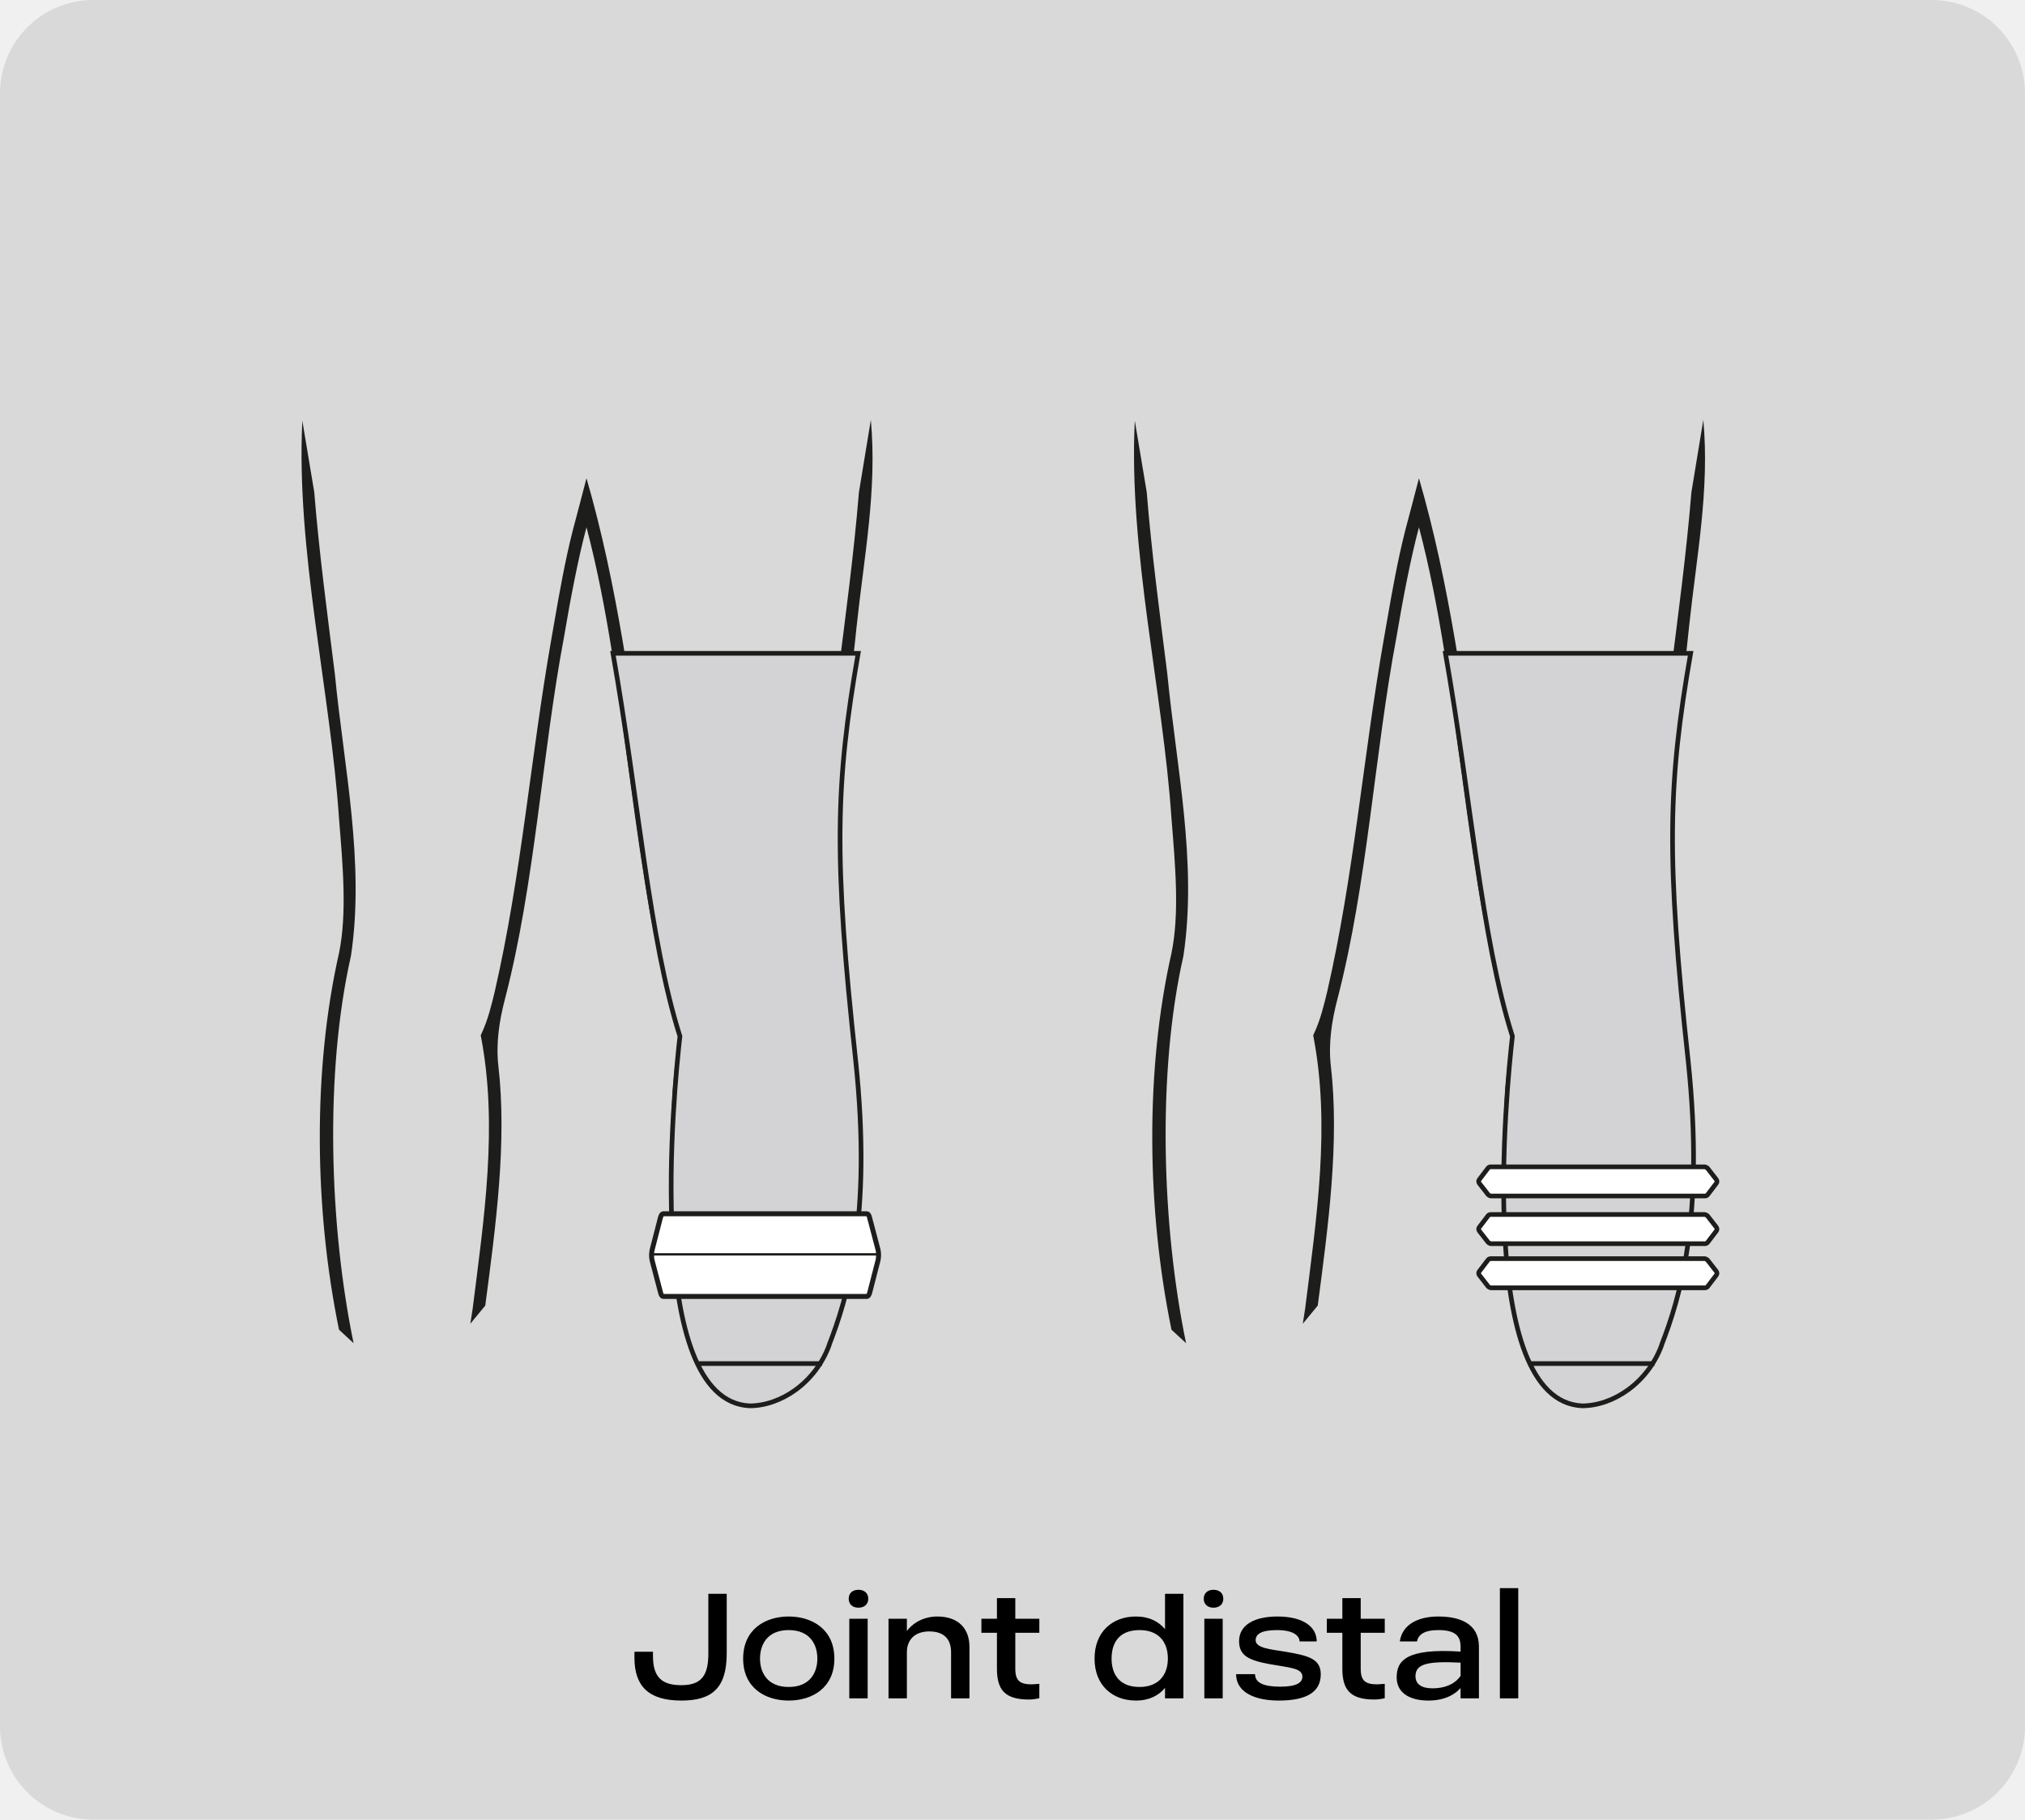
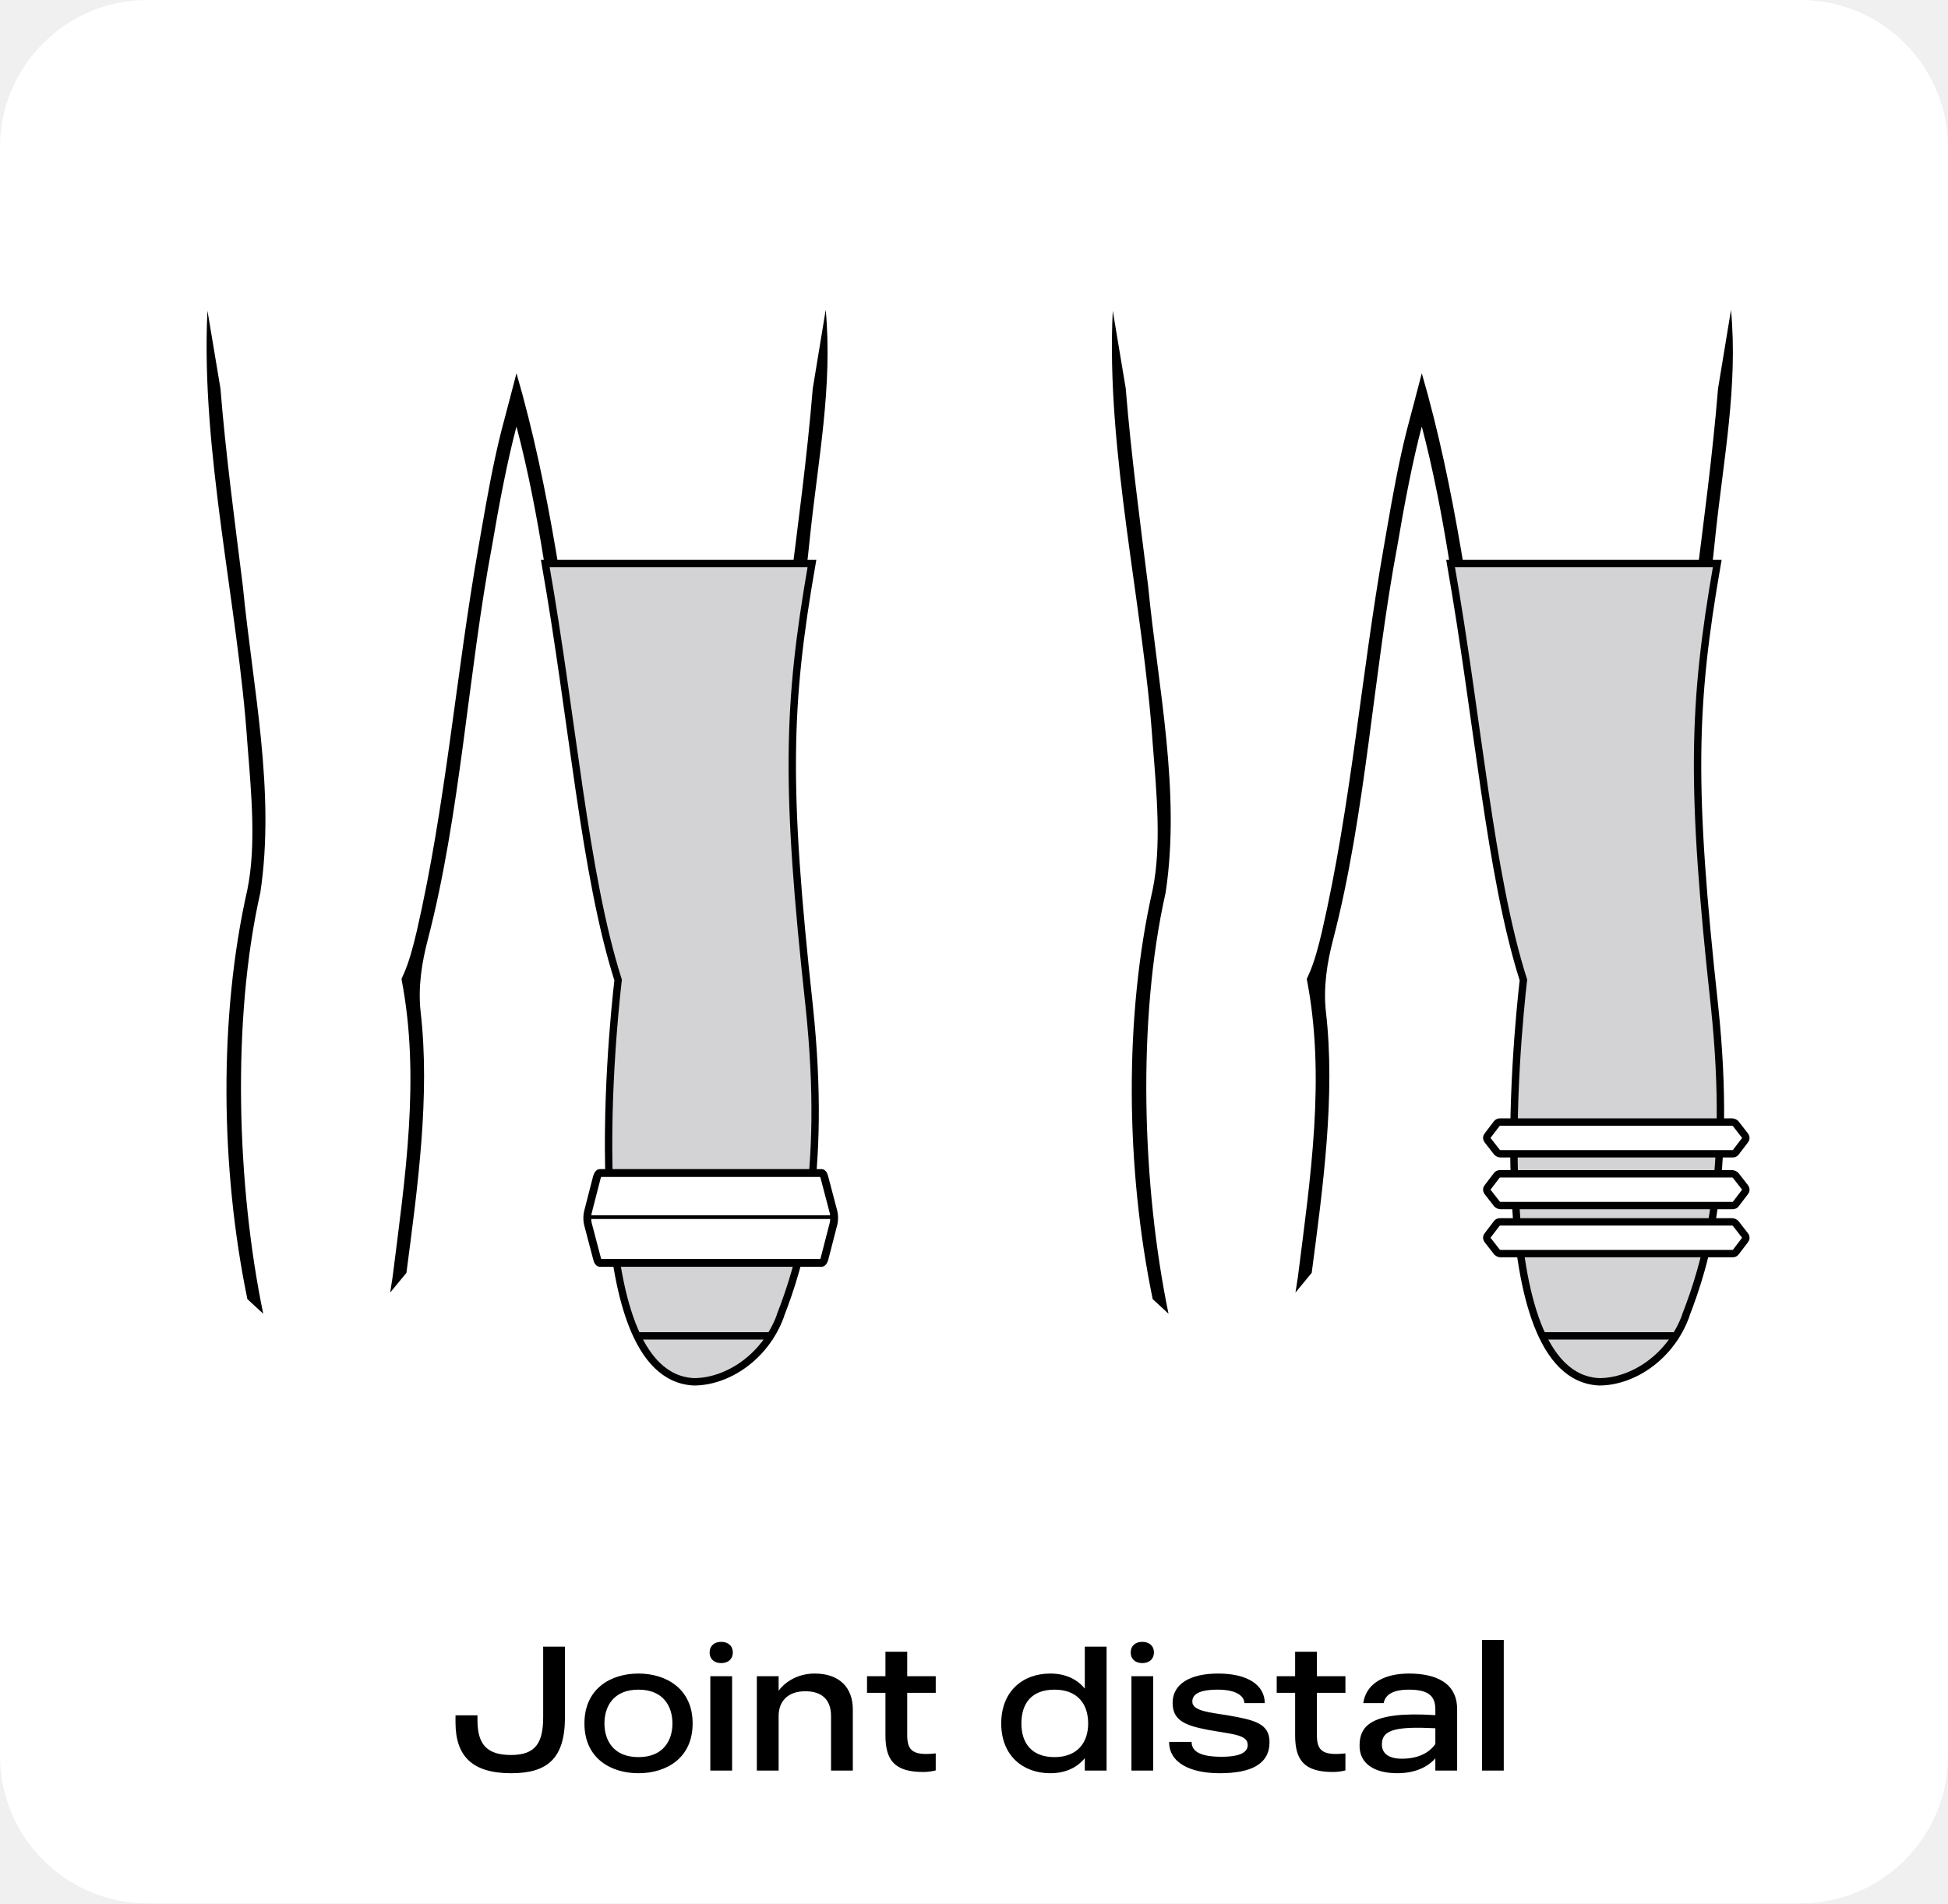
- <svg xmlns="http://www.w3.org/2000/svg" width="217" height="195" viewBox="0 0 217 195" fill="none">
-   <rect x="8.52372e-06" y="2.47442e-05" width="217" height="195" rx="10" fill="#D9D9D9" />
-   <path fill-rule="evenodd" clip-rule="evenodd" d="M93.32 45C94.009 52.495 92.59 59.63 91.799 67.105C90.644 78.849 87.886 90.994 89.366 102.117C92.063 113.981 92.043 128.069 89.772 140.475H88.434C90.684 128.33 90.786 114.402 88.089 102.437C86.569 92.557 88.758 82.496 89.772 72.636C90.603 66.023 91.495 59.429 92.043 52.756" fill="#1D1D1B" />
-   <path fill-rule="evenodd" clip-rule="evenodd" d="M50.4 141.857L50.644 140.294C51.86 130.614 53.401 120.613 51.515 110.954L51.657 110.633C52.286 109.27 52.671 107.707 53.016 106.264C55.874 93.839 56.868 81.113 59.077 68.527C59.179 67.906 59.3 67.285 59.402 66.663C59.969 63.397 60.557 60.09 61.368 56.883C61.47 56.503 62.727 51.753 62.848 51.252C66.173 62.695 67.694 74.66 69.356 86.384C70.309 92.857 71.12 99.35 72.62 105.703C72.944 107.306 73.391 109.09 74.039 110.613L74.242 110.934C72.356 120.714 73.695 130.714 74.85 140.454H73.492C73.086 137.227 72.701 134.061 72.417 130.955C71.789 123.88 71.667 117.307 72.802 111.134C67.552 94.099 67.389 73.698 62.848 56.503C61.977 59.769 61.145 64.078 60.436 68.287C58.084 80.752 57.334 94.701 54.11 107.066C53.502 109.391 53.137 111.795 53.401 114.18C54.354 122.417 53.117 131.415 52.002 139.913" fill="#1D1D1B" />
-   <path fill-rule="evenodd" clip-rule="evenodd" d="M32.397 45.08C31.708 59.008 35.418 74.139 36.33 87.727C36.736 92.757 37.202 97.868 36.33 102.136C33.492 114.642 33.675 129.633 36.33 142.499L37.891 143.942C35.297 131.396 34.769 114.983 37.608 102.437C39.108 92.437 36.858 82.236 35.884 72.236C35.073 65.742 34.202 59.269 33.675 52.736" fill="#1D1D1B" />
-   <path d="M88.859 144.143C87.359 148.231 83.629 150.656 80.324 150.656C68.91 150.095 72.215 116.667 72.863 111.055C69.538 100.594 68.403 85.443 65.686 70.012H91.961C89.528 83.96 89.325 91.916 91.697 113.681C93.481 130.615 90.745 139.253 88.859 144.103V144.143Z" fill="#D3D3D5" stroke="#1D1D1B" stroke-width="0.5" stroke-miterlimit="10" />
-   <path d="M74.687 146.127H88.088" stroke="#1D1D1B" stroke-width="0.5" stroke-miterlimit="10" />
-   <path d="M92.913 130.074H71.058C70.957 130.074 70.856 130.215 70.775 130.475L69.883 133.942C69.802 134.283 69.802 134.744 69.883 135.084L70.795 138.552C70.856 138.792 70.957 138.932 71.058 138.932H92.913C93.015 138.932 93.116 138.792 93.197 138.531L94.089 135.064C94.17 134.724 94.17 134.263 94.089 133.922L93.177 130.455C93.116 130.215 93.015 130.074 92.913 130.074Z" fill="white" stroke="#1D1D1B" stroke-width="0.53" stroke-miterlimit="10" />
-   <path fill-rule="evenodd" clip-rule="evenodd" d="M182.528 45C183.217 52.495 181.798 59.63 181.007 67.105C179.852 78.849 177.095 90.994 178.574 102.117C181.271 113.981 181.251 128.069 178.98 140.475H177.642C179.892 128.33 179.994 114.402 177.297 102.437C175.777 92.557 177.966 82.496 178.98 72.636C179.811 66.023 180.703 59.429 181.251 52.756" fill="#1D1D1B" />
-   <path fill-rule="evenodd" clip-rule="evenodd" d="M139.608 141.857L139.852 140.294C141.068 130.614 142.609 120.613 140.723 110.954L140.865 110.633C141.494 109.27 141.879 107.707 142.224 106.264C145.082 93.839 146.076 81.113 148.285 68.527C148.387 67.906 148.508 67.285 148.61 66.663C149.177 63.397 149.765 60.09 150.576 56.883C150.678 56.503 151.935 51.753 152.056 51.252C155.381 62.695 156.902 74.66 158.564 86.384C159.517 92.857 160.328 99.35 161.828 105.703C162.152 107.306 162.598 109.09 163.247 110.613L163.45 110.934C161.565 120.714 162.903 130.714 164.058 140.454H162.7C162.294 137.227 161.909 134.061 161.625 130.955C160.997 123.88 160.875 117.307 162.011 111.134C156.76 94.099 156.598 73.698 152.056 56.503C151.185 59.769 150.353 64.078 149.644 68.287C147.292 80.752 146.542 94.701 143.318 107.066C142.71 109.391 142.345 111.795 142.609 114.18C143.562 122.417 142.325 131.415 141.21 139.913" fill="#1D1D1B" />
-   <path fill-rule="evenodd" clip-rule="evenodd" d="M121.605 45.08C120.916 59.008 124.626 74.139 125.538 87.727C125.944 92.757 126.41 97.868 125.538 102.136C122.7 114.642 122.883 129.633 125.538 142.499L127.099 143.942C124.504 131.396 123.977 114.983 126.816 102.437C128.316 92.437 126.066 82.236 125.092 72.236C124.281 65.742 123.41 59.269 122.883 52.736" fill="#1D1D1B" />
-   <path d="M178.067 144.143C176.567 148.231 172.837 150.656 169.532 150.656C158.118 150.095 161.423 116.667 162.071 111.055C158.746 100.594 157.611 85.443 154.895 70.012H181.169C178.736 83.96 178.533 91.916 180.905 113.681C182.689 130.615 179.952 139.253 178.067 144.103V144.143Z" fill="#D3D3D5" stroke="#1D1D1B" stroke-width="0.5" stroke-miterlimit="10" />
-   <path d="M163.895 146.127H177.296" stroke="#1D1D1B" stroke-width="0.5" stroke-miterlimit="10" />
-   <path d="M182.688 125.043H159.738C159.617 125.043 159.515 125.103 159.454 125.183L158.522 126.406C158.42 126.526 158.441 126.686 158.522 126.807L159.475 128.029C159.475 128.029 159.657 128.169 159.758 128.169H182.708C182.83 128.169 182.931 128.109 182.992 128.029L183.924 126.807C184.026 126.686 184.005 126.526 183.924 126.406L182.972 125.183C182.972 125.183 182.789 125.043 182.688 125.043Z" fill="white" stroke="#1D1D1B" stroke-width="0.5" stroke-miterlimit="10" />
-   <path d="M182.688 130.152H159.738C159.617 130.152 159.515 130.212 159.454 130.293L158.522 131.515C158.42 131.635 158.441 131.796 158.522 131.916L159.475 133.138C159.475 133.138 159.657 133.279 159.758 133.279H182.708C182.83 133.279 182.931 133.219 182.992 133.138L183.924 131.916C184.026 131.796 184.005 131.635 183.924 131.515L182.972 130.293C182.972 130.293 182.789 130.152 182.688 130.152Z" fill="white" stroke="#1D1D1B" stroke-width="0.5" stroke-miterlimit="10" />
-   <path d="M182.688 134.883H159.738C159.617 134.883 159.515 134.943 159.454 135.023L158.522 136.246C158.42 136.366 158.441 136.526 158.522 136.646L159.475 137.869C159.475 137.869 159.657 138.009 159.758 138.009H182.708C182.83 138.009 182.931 137.949 182.992 137.869L183.924 136.646C184.026 136.526 184.005 136.366 183.924 136.246L182.972 135.023C182.972 135.023 182.789 134.883 182.688 134.883Z" fill="white" stroke="#1D1D1B" stroke-width="0.5" stroke-miterlimit="10" />
-   <path d="M69.721 134.422H94.11" stroke="#1D1D1B" stroke-width="0.25" stroke-miterlimit="10" />
-   <path d="M75.907 170.8H77.876V177.184C77.876 180.944 76.26 182.24 73.011 182.24C69.46 182.24 67.987 180.656 67.987 177.648V177.008H69.972V177.456C69.972 179.712 70.9 180.592 73.011 180.592C75.251 180.592 75.907 179.456 75.907 177.184V170.8ZM84.516 173.232C87.012 173.232 89.412 174.592 89.412 177.744C89.412 180.896 87.012 182.24 84.516 182.24C82.02 182.24 79.636 180.896 79.636 177.744C79.636 174.592 82.02 173.232 84.516 173.232ZM84.516 180.784C86.804 180.784 87.588 179.232 87.588 177.744C87.588 176.24 86.804 174.688 84.516 174.688C82.228 174.688 81.444 176.24 81.444 177.744C81.444 179.232 82.228 180.784 84.516 180.784ZM91.011 182V173.472H92.979V182H91.011ZM91.987 172.288C91.379 172.288 90.947 171.936 90.947 171.328C90.947 170.72 91.379 170.368 91.987 170.368C92.611 170.368 93.043 170.72 93.043 171.328C93.043 171.936 92.611 172.288 91.987 172.288ZM100.446 173.232C102.67 173.232 103.886 174.496 103.886 176.48V182H101.918V177.072C101.918 175.632 101.134 174.832 99.582 174.832C98.03 174.832 97.182 175.728 97.182 177.072V182H95.214V173.472H97.182V174.784C97.582 174.224 98.67 173.232 100.446 173.232ZM111.376 174.976H108.8V178.816C108.8 180.256 109.376 180.656 111.376 180.448V181.984C111.088 182.064 110.656 182.128 110.256 182.128C107.664 182.128 106.832 181.072 106.832 178.816V174.976H105.168V173.472H106.832V171.264H108.8V173.472H111.376V174.976ZM124.845 170.8H126.813V182H124.845V180.88C124.173 181.696 123.149 182.24 121.725 182.24C119.229 182.24 117.293 180.624 117.293 177.744C117.293 174.848 119.229 173.232 121.725 173.232C123.149 173.232 124.173 173.776 124.845 174.592V170.8ZM122.109 180.784C124.141 180.784 125.149 179.504 125.149 177.744C125.149 175.968 124.173 174.688 122.109 174.688C120.029 174.688 119.117 175.936 119.117 177.744C119.117 179.536 120.061 180.784 122.109 180.784ZM129.058 182V173.472H131.026V182H129.058ZM130.034 172.288C129.426 172.288 128.994 171.936 128.994 171.328C128.994 170.72 129.426 170.368 130.034 170.368C130.658 170.368 131.09 170.72 131.09 171.328C131.09 171.936 130.658 172.288 130.034 172.288ZM137.757 177.008C140.173 177.424 141.533 177.744 141.533 179.424C141.533 181.408 139.885 182.24 137.037 182.24C134.445 182.24 132.461 181.344 132.461 179.408H134.493C134.493 180.336 135.405 180.752 137.197 180.752C138.941 180.752 139.565 180.32 139.565 179.68C139.565 178.736 138.141 178.72 135.965 178.32C133.757 177.904 132.781 177.392 132.781 175.872C132.781 174.16 134.381 173.232 136.893 173.232C139.629 173.232 141.101 174.32 141.101 175.904H139.261C139.261 175.36 138.685 174.688 136.861 174.688C135.149 174.688 134.557 175.12 134.557 175.776C134.557 176.64 136.237 176.752 137.757 177.008ZM148.391 174.976H145.815V178.816C145.815 180.256 146.391 180.656 148.391 180.448V181.984C148.103 182.064 147.671 182.128 147.271 182.128C144.679 182.128 143.847 181.072 143.847 178.816V174.976H142.183V173.472H143.847V171.264H145.815V173.472H148.391V174.976ZM154.132 173.232C156.484 173.232 158.484 174.016 158.484 176.464V182H156.516V180.896C156.1 181.376 155.076 182.24 153.076 182.24C151.028 182.24 149.668 181.392 149.668 179.76C149.668 178 150.628 176.608 156.516 176.992V176.464C156.516 175.28 155.908 174.688 154.132 174.688C152.612 174.688 151.988 175.184 151.844 175.904H150.004C150.26 174.112 151.924 173.232 154.132 173.232ZM156.516 179.6V178.176C152.964 178 151.684 178.304 151.684 179.632C151.684 180.496 152.356 180.928 153.492 180.928C154.996 180.928 155.988 180.368 156.516 179.6ZM160.729 170.192H162.697V182H160.729V170.192Z" fill="black" />
+ <svg xmlns="http://www.w3.org/2000/svg" width="132" height="129" viewBox="0 0 132 129" fill="none">
+   <rect width="132" height="129" rx="10" fill="white" />
+   <path d="M36.806 111.6H38.282V116.388C38.282 119.208 37.07 120.18 34.634 120.18C31.97 120.18 30.866 118.992 30.866 116.736V116.256H32.354V116.592C32.354 118.284 33.05 118.944 34.634 118.944C36.314 118.944 36.806 118.092 36.806 116.388V111.6ZM43.262 113.424C45.134 113.424 46.934 114.444 46.934 116.808C46.934 119.172 45.134 120.18 43.262 120.18C41.39 120.18 39.602 119.172 39.602 116.808C39.602 114.444 41.39 113.424 43.262 113.424ZM43.262 119.088C44.978 119.088 45.566 117.924 45.566 116.808C45.566 115.68 44.978 114.516 43.262 114.516C41.546 114.516 40.958 115.68 40.958 116.808C40.958 117.924 41.546 119.088 43.262 119.088ZM48.133 120V113.604H49.609V120H48.133ZM48.865 112.716C48.409 112.716 48.085 112.452 48.085 111.996C48.085 111.54 48.409 111.276 48.865 111.276C49.333 111.276 49.657 111.54 49.657 111.996C49.657 112.452 49.333 112.716 48.865 112.716ZM55.209 113.424C56.877 113.424 57.789 114.372 57.789 115.86V120H56.313V116.304C56.313 115.224 55.725 114.624 54.561 114.624C53.397 114.624 52.761 115.296 52.761 116.304V120H51.285V113.604H52.761V114.588C53.061 114.168 53.877 113.424 55.209 113.424ZM63.407 114.732H61.475V117.612C61.475 118.692 61.907 118.992 63.407 118.836V119.988C63.191 120.048 62.867 120.096 62.567 120.096C60.623 120.096 59.999 119.304 59.999 117.612V114.732H58.751V113.604H59.999V111.948H61.475V113.604H63.407V114.732ZM73.508 111.6H74.984V120H73.508V119.16C73.004 119.772 72.236 120.18 71.168 120.18C69.296 120.18 67.844 118.968 67.844 116.808C67.844 114.636 69.296 113.424 71.168 113.424C72.236 113.424 73.004 113.832 73.508 114.444V111.6ZM71.456 119.088C72.98 119.088 73.736 118.128 73.736 116.808C73.736 115.476 73.004 114.516 71.456 114.516C69.896 114.516 69.212 115.452 69.212 116.808C69.212 118.152 69.92 119.088 71.456 119.088ZM76.668 120V113.604H78.144V120H76.668ZM77.4 112.716C76.944 112.716 76.62 112.452 76.62 111.996C76.62 111.54 76.944 111.276 77.4 111.276C77.868 111.276 78.192 111.54 78.192 111.996C78.192 112.452 77.868 112.716 77.4 112.716ZM83.192 116.256C85.004 116.568 86.025 116.808 86.025 118.068C86.025 119.556 84.788 120.18 82.653 120.18C80.709 120.18 79.221 119.508 79.221 118.056H80.745C80.745 118.752 81.428 119.064 82.772 119.064C84.081 119.064 84.549 118.74 84.549 118.26C84.549 117.552 83.481 117.54 81.849 117.24C80.192 116.928 79.46 116.544 79.46 115.404C79.46 114.12 80.66 113.424 82.544 113.424C84.597 113.424 85.701 114.24 85.701 115.428H84.32C84.32 115.02 83.888 114.516 82.52 114.516C81.237 114.516 80.793 114.84 80.793 115.332C80.793 115.98 82.052 116.064 83.192 116.256ZM91.168 114.732H89.236V117.612C89.236 118.692 89.668 118.992 91.168 118.836V119.988C90.952 120.048 90.628 120.096 90.328 120.096C88.384 120.096 87.76 119.304 87.76 117.612V114.732H86.512V113.604H87.76V111.948H89.236V113.604H91.168V114.732ZM95.474 113.424C97.238 113.424 98.738 114.012 98.738 115.848V120H97.262V119.172C96.95 119.532 96.182 120.18 94.682 120.18C93.146 120.18 92.126 119.544 92.126 118.32C92.126 117 92.846 115.956 97.262 116.244V115.848C97.262 114.96 96.806 114.516 95.474 114.516C94.334 114.516 93.866 114.888 93.758 115.428H92.378C92.57 114.084 93.818 113.424 95.474 113.424ZM97.262 118.2V117.132C94.598 117 93.638 117.228 93.638 118.224C93.638 118.872 94.142 119.196 94.994 119.196C96.122 119.196 96.866 118.776 97.262 118.2ZM100.422 111.144H101.898V120H100.422V111.144Z" fill="black" />
+   <path fill-rule="evenodd" clip-rule="evenodd" d="M55.952 21C56.426 26.154 55.45 31.06 54.906 36.201C54.112 44.277 52.216 52.628 53.233 60.277C55.088 68.436 55.074 78.124 53.512 86.654H52.592C54.14 78.303 54.209 68.725 52.355 60.498C51.309 53.703 52.815 46.785 53.512 40.005C54.084 35.457 54.697 30.923 55.074 26.333" fill="black" />
+   <path fill-rule="evenodd" clip-rule="evenodd" d="M26.439 87.603L26.606 86.528C27.442 79.871 28.502 72.994 27.205 66.352L27.303 66.131C27.735 65.194 28 64.119 28.237 63.127C30.203 54.582 30.886 45.831 32.405 37.176C32.475 36.749 32.559 36.322 32.628 35.895C33.019 33.648 33.423 31.375 33.981 29.169C34.05 28.908 34.915 25.641 34.998 25.297C37.285 33.166 38.33 41.394 39.474 49.456C40.129 53.907 40.687 58.372 41.718 62.741C41.941 63.843 42.248 65.07 42.694 66.117L42.833 66.338C41.537 73.063 42.457 79.94 43.252 86.638H42.318C42.039 84.419 41.774 82.242 41.579 80.105C41.147 75.241 41.063 70.72 41.844 66.476C38.233 54.761 38.121 40.732 34.998 28.908C34.399 31.154 33.827 34.117 33.339 37.011C31.722 45.583 31.206 55.175 28.99 63.678C28.572 65.277 28.321 66.93 28.502 68.57C29.157 74.235 28.307 80.422 27.54 86.266" fill="black" />
+   <path fill-rule="evenodd" clip-rule="evenodd" d="M14.058 21.055C13.584 30.633 16.136 41.038 16.763 50.382C17.042 53.841 17.362 57.355 16.763 60.29C14.811 68.89 14.937 79.198 16.763 88.046L17.836 89.038C16.052 80.411 15.69 69.124 17.641 60.497C18.673 53.62 17.125 46.605 16.456 39.728C15.899 35.263 15.299 30.812 14.937 26.319" fill="black" />
+   <path d="M52.885 89.173C51.853 91.984 49.288 93.652 47.016 93.652C39.167 93.266 41.439 70.278 41.885 66.42C39.599 59.226 38.818 48.807 36.95 38.195H55.018C53.345 47.787 53.206 53.258 54.837 68.225C56.064 79.87 54.182 85.81 52.885 89.145V89.173Z" fill="#D3D3D5" stroke="black" stroke-width="0.5" stroke-miterlimit="10" />
+   <path d="M43.14 90.539H52.355" stroke="black" stroke-width="0.5" stroke-miterlimit="10" />
+   <path d="M55.673 79.5H40.644C40.575 79.5 40.505 79.597 40.449 79.776L39.836 82.16C39.78 82.394 39.78 82.711 39.836 82.945L40.463 85.329C40.505 85.495 40.575 85.591 40.644 85.591H55.673C55.743 85.591 55.812 85.495 55.868 85.316L56.482 82.932C56.537 82.697 56.537 82.38 56.482 82.146L55.854 79.762C55.812 79.597 55.743 79.5 55.673 79.5Z" fill="white" stroke="black" stroke-width="0.53" stroke-miterlimit="10" />
+   <path fill-rule="evenodd" clip-rule="evenodd" d="M117.297 21C117.771 26.154 116.795 31.06 116.251 36.201C115.456 44.277 113.56 52.628 114.578 60.277C116.432 68.436 116.418 78.124 114.857 86.654H113.937C115.484 78.303 115.554 68.725 113.7 60.498C112.654 53.703 114.16 46.785 114.857 40.005C115.429 35.457 116.042 30.923 116.418 26.333" fill="black" />
+   <path fill-rule="evenodd" clip-rule="evenodd" d="M87.783 87.603L87.95 86.528C88.787 79.871 89.846 72.994 88.549 66.352L88.647 66.131C89.079 65.194 89.344 64.119 89.581 63.127C91.547 54.582 92.23 45.831 93.75 37.176C93.819 36.749 93.903 36.322 93.973 35.895C94.363 33.648 94.767 31.375 95.325 29.169C95.395 28.908 96.259 25.641 96.343 25.297C98.629 33.166 99.675 41.394 100.818 49.456C101.473 53.907 102.031 58.372 103.062 62.741C103.285 63.843 103.592 65.07 104.038 66.117L104.178 66.338C102.881 73.063 103.801 79.94 104.596 86.638H103.662C103.383 84.419 103.118 82.242 102.923 80.105C102.491 75.241 102.407 70.72 103.188 66.476C99.577 54.761 99.466 40.732 96.343 28.908C95.743 31.154 95.172 34.117 94.684 37.011C93.067 45.583 92.551 55.175 90.334 63.678C89.916 65.277 89.665 66.93 89.846 68.57C90.501 74.235 89.651 80.422 88.884 86.266" fill="black" />
+   <path fill-rule="evenodd" clip-rule="evenodd" d="M75.403 21.055C74.929 30.633 77.48 41.038 78.108 50.382C78.386 53.841 78.707 57.355 78.108 60.29C76.156 68.89 76.281 79.198 78.108 88.046L79.181 89.038C77.397 80.411 77.034 69.124 78.986 60.497C80.018 53.62 78.47 46.605 77.801 39.728C77.243 35.263 76.644 30.812 76.281 26.319" fill="black" />
+   <path d="M114.23 89.173C113.198 91.984 110.633 93.652 108.361 93.652C100.512 93.266 102.784 70.278 103.23 66.42C100.944 59.226 100.163 48.807 98.295 38.195H116.363C114.69 47.787 114.55 53.258 116.182 68.225C117.408 79.87 115.526 85.81 114.23 89.145V89.173Z" fill="#D3D3D5" stroke="black" stroke-width="0.5" stroke-miterlimit="10" />
+   <path d="M104.484 90.539H113.7" stroke="black" stroke-width="0.5" stroke-miterlimit="10" />
+   <path d="M117.408 76.047H101.626C101.543 76.047 101.473 76.088 101.431 76.143L100.79 76.984C100.72 77.067 100.734 77.177 100.79 77.26L101.445 78.1C101.445 78.1 101.571 78.197 101.64 78.197H117.422C117.505 78.197 117.575 78.155 117.617 78.1L118.258 77.26C118.328 77.177 118.314 77.067 118.258 76.984L117.603 76.143C117.603 76.143 117.478 76.047 117.408 76.047Z" fill="white" stroke="black" stroke-width="0.5" stroke-miterlimit="10" />
+   <path d="M117.408 79.555H101.626C101.543 79.555 101.473 79.596 101.431 79.651L100.79 80.492C100.72 80.575 100.734 80.685 100.79 80.767L101.445 81.608C101.445 81.608 101.571 81.705 101.64 81.705H117.422C117.505 81.705 117.575 81.663 117.617 81.608L118.258 80.767C118.328 80.685 118.314 80.575 118.258 80.492L117.603 79.651C117.603 79.651 117.478 79.555 117.408 79.555Z" fill="white" stroke="black" stroke-width="0.5" stroke-miterlimit="10" />
+   <path d="M117.408 82.812H101.626C101.543 82.812 101.473 82.854 101.431 82.909L100.79 83.75C100.72 83.832 100.734 83.943 100.79 84.025L101.445 84.866C101.445 84.866 101.571 84.962 101.64 84.962H117.422C117.505 84.962 117.575 84.921 117.617 84.866L118.258 84.025C118.328 83.943 118.314 83.832 118.258 83.75L117.603 82.909C117.603 82.909 117.478 82.812 117.408 82.812Z" fill="white" stroke="black" stroke-width="0.5" stroke-miterlimit="10" />
+   <path d="M39.725 82.492H56.496" stroke="black" stroke-width="0.25" stroke-miterlimit="10" />
</svg>
